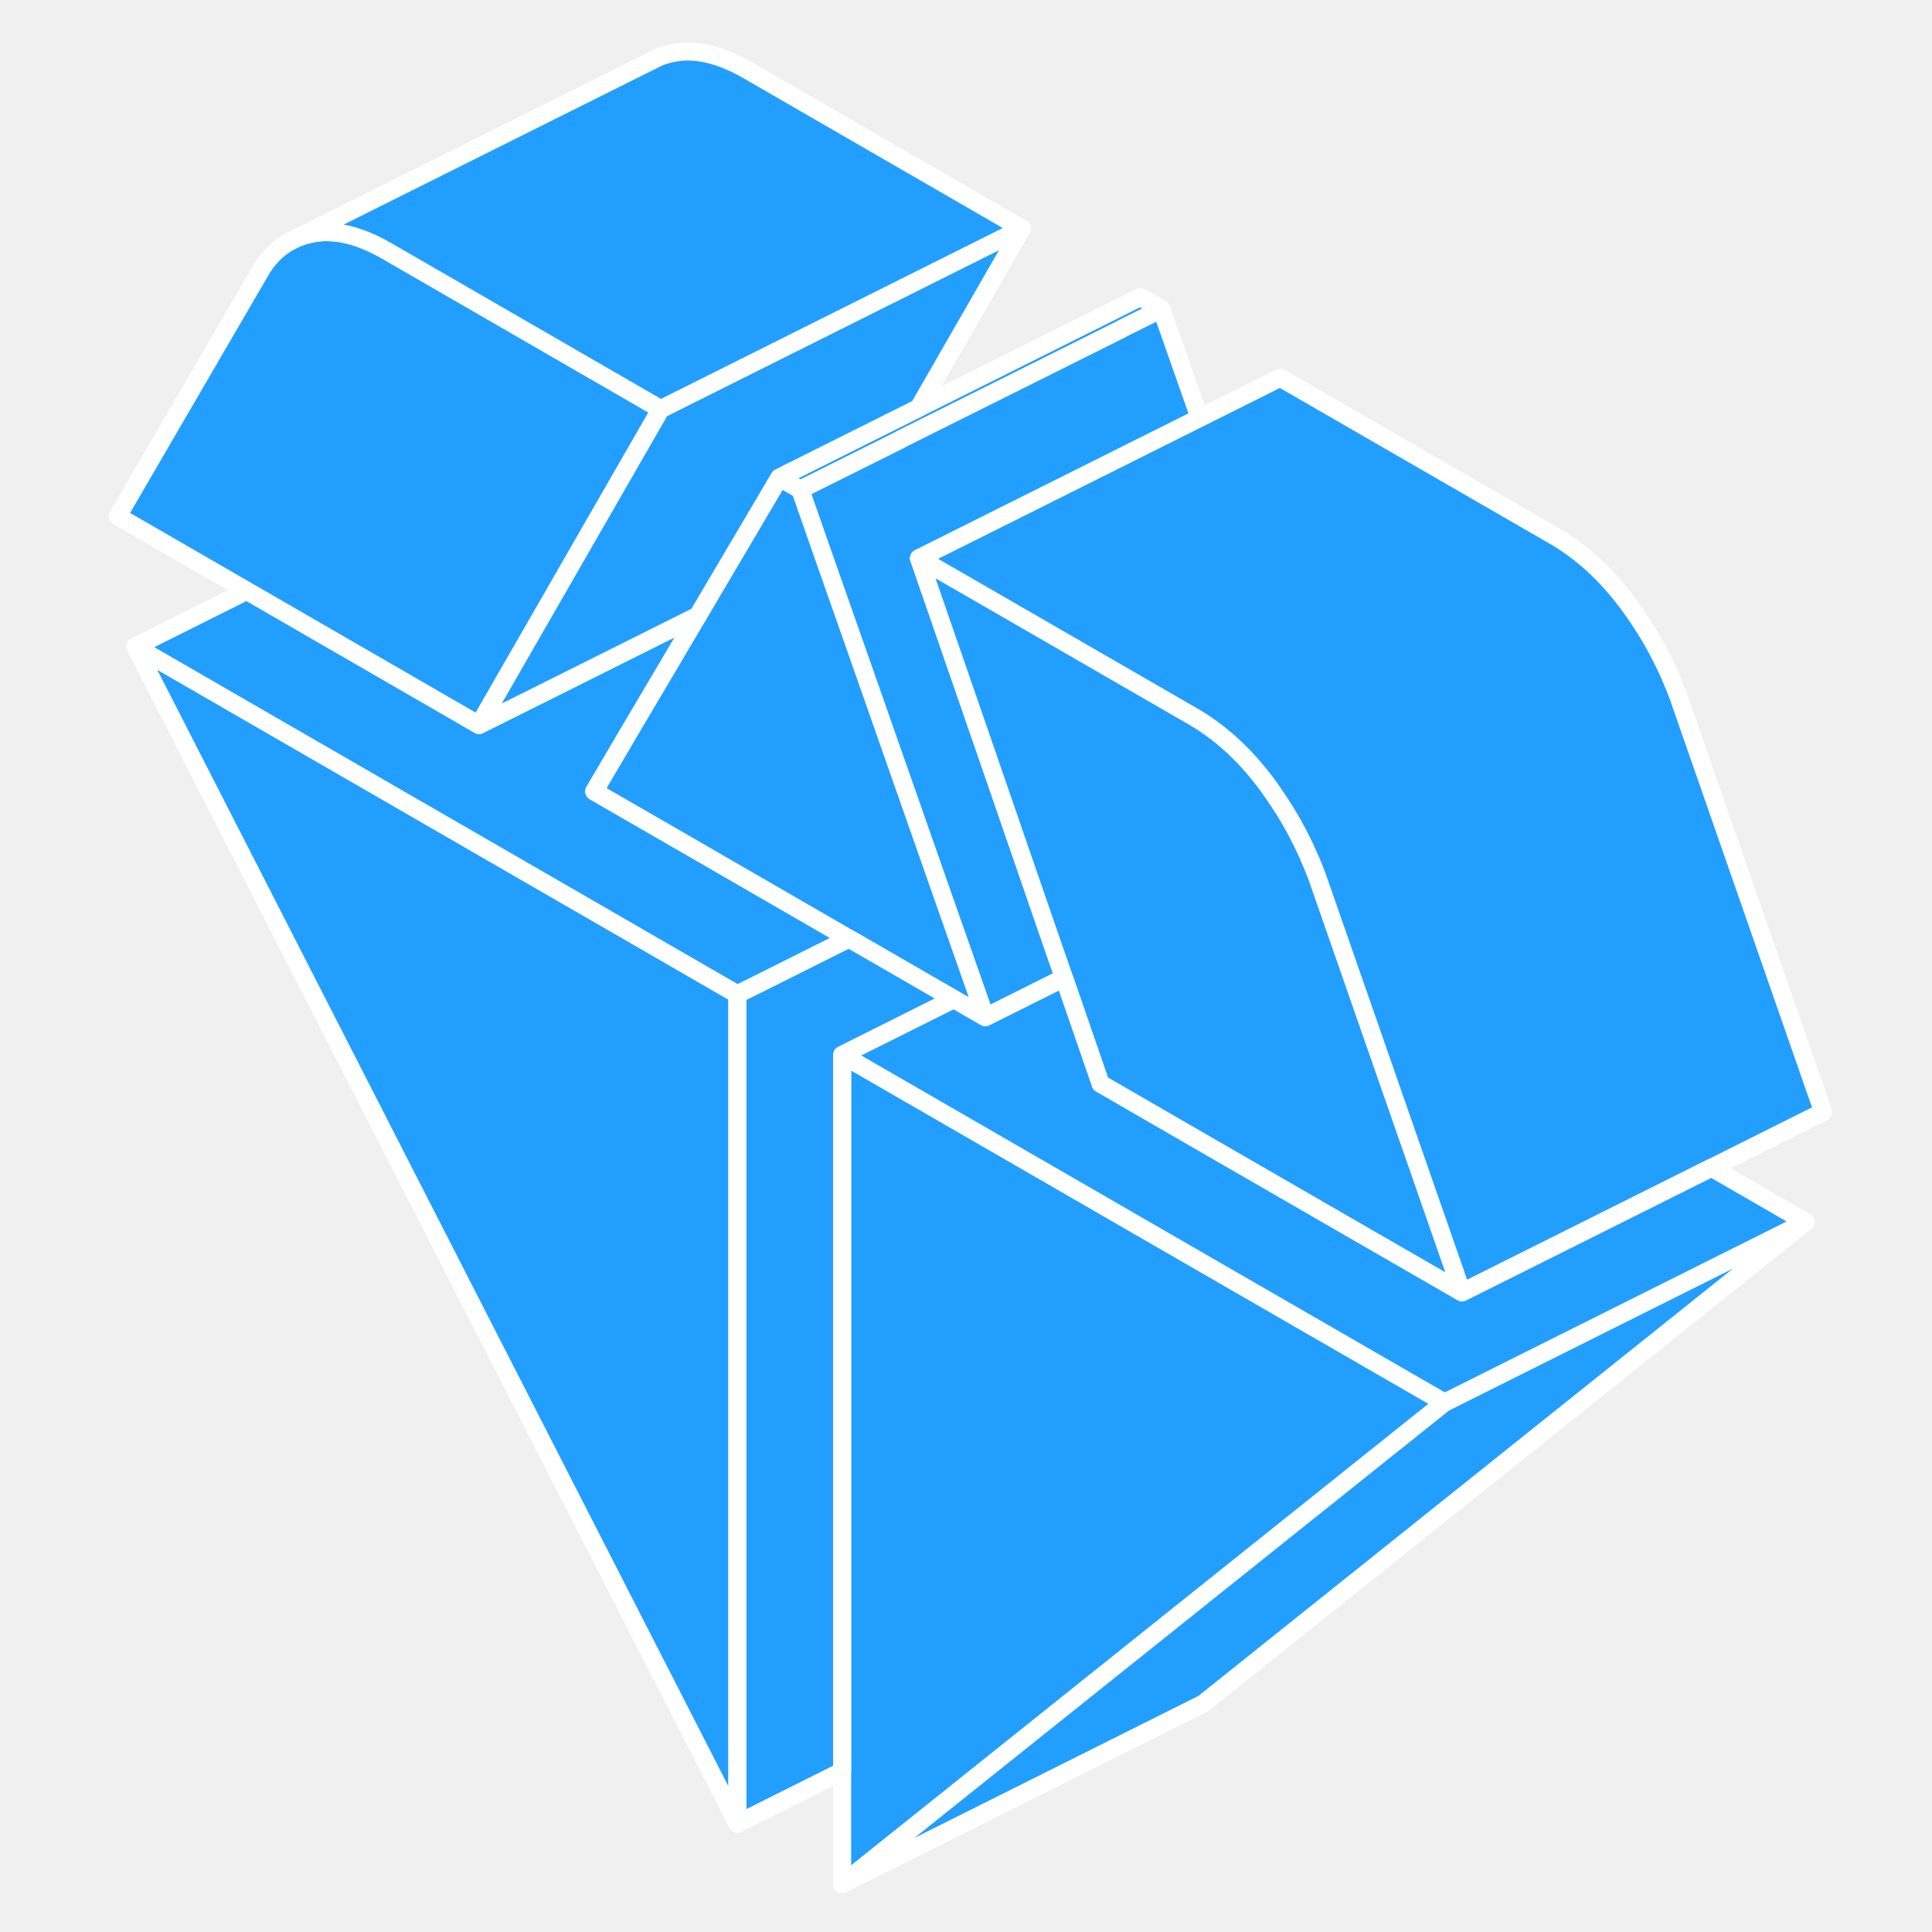
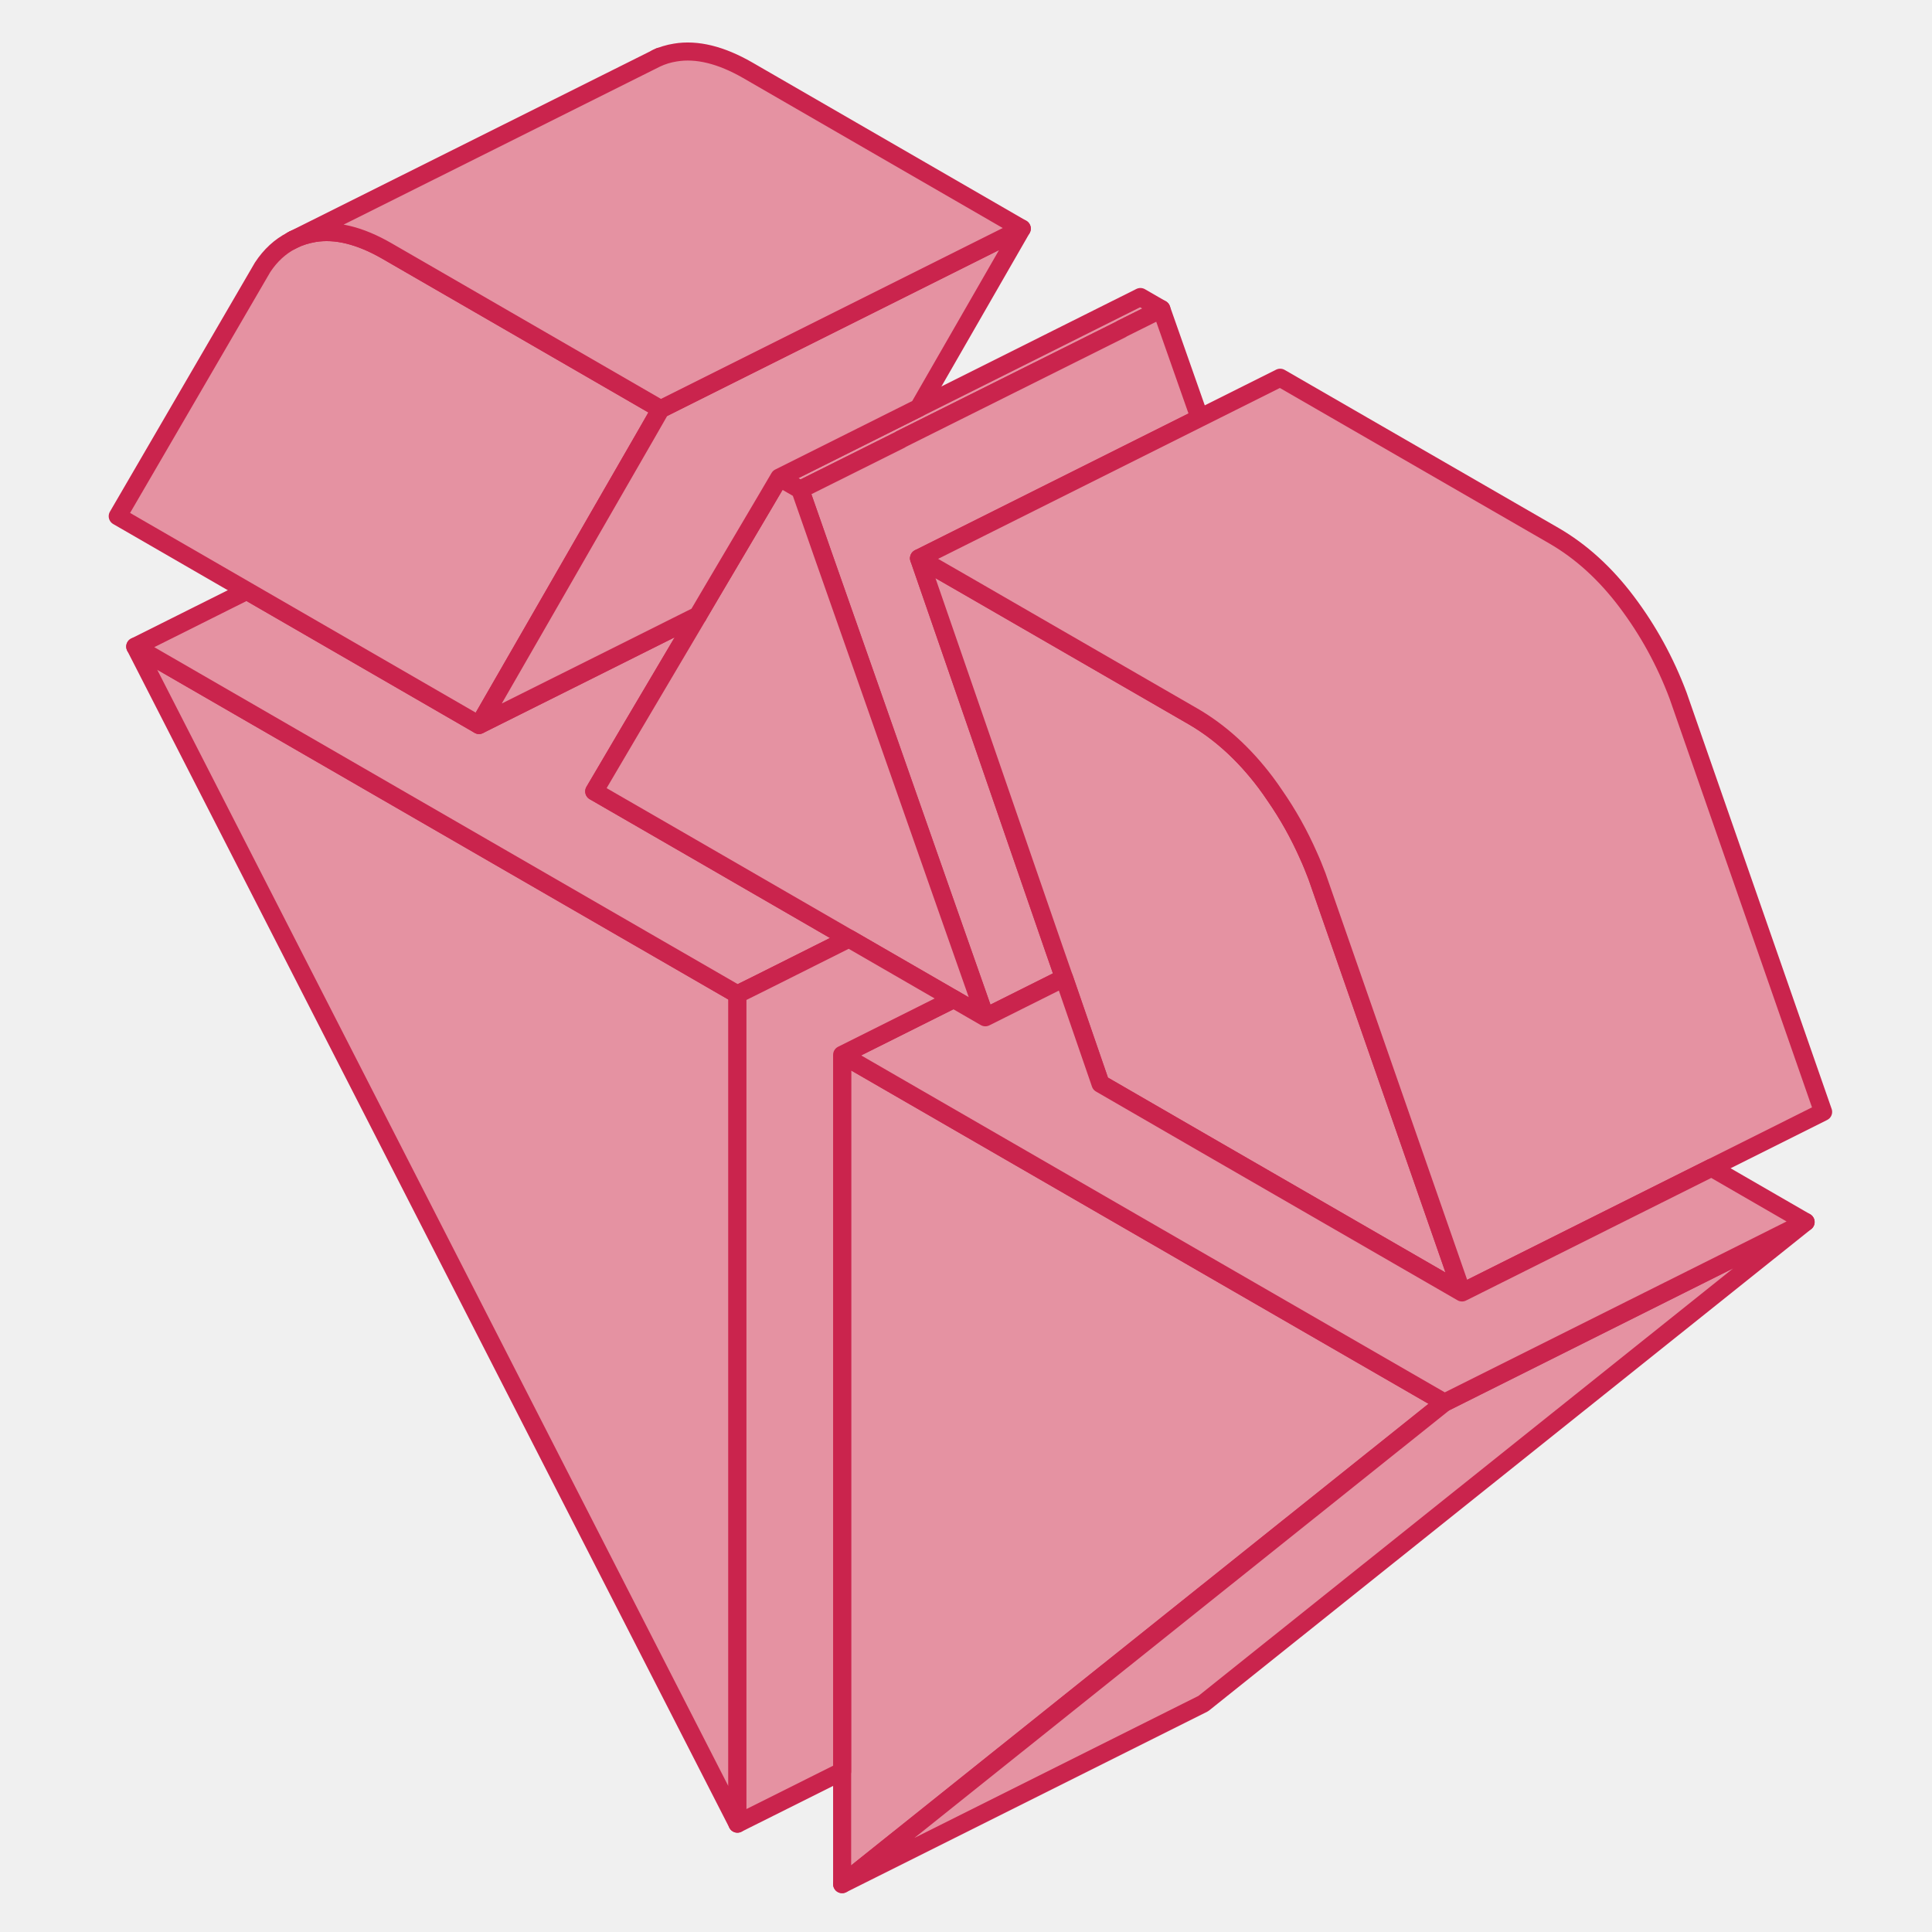
- <svg xmlns="http://www.w3.org/2000/svg" width="48" height="48" viewBox="0 0 99 107" fill="#229EFF" stroke-width="1px" stroke-linecap="round" stroke-linejoin="round">
-   <path d="M36.84 55.07V101L3.49 35.81L36.84 55.07Z" stroke="white" stroke-linejoin="round" />
-   <path d="M60.32 17.12L58.11 18.22V18.23L45.87 24.34V24.35L40.32 27.12L39.16 26.45L46.88 22.59L59.16 16.45L60.32 17.12Z" stroke="white" stroke-linejoin="round" />
-   <path d="M54.37 52.55L54.93 54.16L50.57 56.34L50.01 54.74L48.14 49.42L44.02 37.67L41.55 30.64L41.09 29.32L40.32 27.12L45.87 24.35V24.34L58.11 18.23V18.22L60.32 17.12L62.44 23.15L52.18 28.28L46.9 30.92L50.53 41.42L52.53 47.22L54.37 52.55Z" stroke="white" stroke-linejoin="round" />
-   <path d="M43.02 51.98L38.13 54.43L36.84 55.07L3.49 35.81L9.67 32.72L22.53 40.15L29.14 36.85L34.66 34.09L30.94 40.38L28.91 43.83L34.3 46.94L43.02 51.98Z" stroke="white" stroke-linejoin="round" />
-   <path d="M32.59 22.66L31.84 23.97L28.96 28.97L26.92 32.52L22.53 40.15L9.67 32.72L2.52 28.59L10.54 14.81C10.98 14.14 11.52 13.65 12.14 13.33L12.25 13.27C12.6 13.1 12.99 12.98 13.4 12.91C14.59 12.71 15.93 13.04 17.41 13.89L23.28 17.28L32.59 22.66Z" stroke="white" stroke-linejoin="round" />
-   <path d="M50.57 56.34L48.82 55.33L43.02 51.98L34.3 46.94L28.91 43.83L30.94 40.38L34.66 34.09V34.08L35.46 32.72L38.39 27.76L39.16 26.45L40.32 27.12L41.09 29.32L41.55 30.64L44.02 37.67L48.14 49.42L50.01 54.74L50.57 56.34Z" stroke="white" stroke-linejoin="round" />
-   <path d="M76 77.68L62.64 88.36L42.64 104.35V58.42L56.84 66.62L62.64 69.97L76 77.68Z" stroke="white" stroke-linejoin="round" />
-   <path d="M96 67.68L62.64 94.35L42.64 104.35L62.64 88.36L76 77.68L96 67.68Z" stroke="white" stroke-linejoin="round" />
-   <path d="M52.59 12.66L46.88 22.59L39.16 26.45L38.39 27.76L35.46 32.72L34.66 34.08V34.09L29.14 36.85L22.53 40.15L26.92 32.52L28.96 28.97L31.84 23.97L32.59 22.66L52.59 12.66Z" stroke="white" stroke-linejoin="round" />
-   <path d="M76.97 71.58L62.64 63.31L56.95 60.02L56.84 59.7L54.93 54.16L54.37 52.55L52.53 47.22L50.53 41.42L46.9 30.92L49.68 32.52L62.08 39.68C63.56 40.54 64.9 41.75 66.09 43.33C66.27 43.57 66.44 43.81 66.6 44.05C67.33 45.1 67.95 46.21 68.47 47.39C68.64 47.76 68.79 48.14 68.94 48.53L70.48 52.95L76.97 71.58Z" stroke="white" stroke-linejoin="round" />
-   <path d="M96.97 61.58L90.79 64.67L76.97 71.58L70.48 52.95L68.94 48.53C68.79 48.14 68.64 47.76 68.47 47.39C67.95 46.21 67.33 45.1 66.6 44.05C66.44 43.81 66.27 43.57 66.09 43.33C64.9 41.75 63.56 40.54 62.08 39.68L49.68 32.52L46.9 30.92L52.18 28.28L62.44 23.15L66.9 20.92L82.08 29.68C83.56 30.54 84.9 31.75 86.09 33.33C87.28 34.91 88.23 36.64 88.94 38.53L96.97 61.58Z" stroke="white" stroke-linejoin="round" />
-   <path d="M96 67.68L76 77.68L62.64 69.97L56.84 66.62L42.64 58.42L48.82 55.33L50.57 56.34L54.93 54.16L56.84 59.7L56.95 60.02L62.64 63.31L76.97 71.58L90.79 64.67L96 67.68Z" stroke="white" stroke-linejoin="round" />
-   <path d="M48.82 55.33L42.64 58.42V98.1L36.84 101V55.07L38.13 54.43L43.02 51.98L48.82 55.33Z" stroke="white" stroke-linejoin="round" />
-   <path d="M32.53 3.14L32.35 3.23" stroke="white" stroke-linejoin="round" />
-   <path d="M52.59 12.66L32.59 22.66L23.28 17.28L17.41 13.89C15.93 13.04 14.59 12.71 13.4 12.91C12.99 12.98 12.6 13.1 12.25 13.27L32.03 3.39L32.35 3.23C32.67 3.08 33.02 2.97 33.4 2.91C34.59 2.71 35.93 3.04 37.41 3.89L52.59 12.66Z" stroke="white" stroke-linejoin="round" />
-   <path d="M12.14 13.33L12.25 13.27" stroke="white" stroke-linejoin="round" />
+ <svg xmlns="http://www.w3.org/2000/svg" width="48" height="48" viewBox="0 0 99 107" fill="hsl(348, 61.5%, 73.5%)" stroke-width="1px" stroke-linecap="round" stroke-linejoin="round">
+   <path d="M36.84 55.07V101L3.49 35.81L36.84 55.07Z" stroke="hsl(345, 70.0%, 46.5%)" stroke-linejoin="round" />
+   <path d="M60.32 17.12L58.11 18.22V18.23L45.87 24.34V24.35L40.32 27.12L39.16 26.45L46.88 22.59L59.16 16.45L60.32 17.12Z" stroke="hsl(345, 70.0%, 46.5%)" stroke-linejoin="round" />
+   <path d="M54.37 52.55L54.93 54.16L50.57 56.34L50.01 54.74L48.14 49.42L44.02 37.67L41.55 30.64L41.09 29.32L40.32 27.12L45.87 24.35V24.34L58.11 18.23V18.22L60.32 17.12L62.44 23.15L52.18 28.28L46.9 30.92L50.53 41.42L52.53 47.22L54.37 52.55Z" stroke="hsl(345, 70.0%, 46.5%)" stroke-linejoin="round" />
+   <path d="M43.02 51.98L38.13 54.43L36.84 55.07L3.49 35.81L9.67 32.72L22.53 40.15L29.14 36.85L34.66 34.09L30.94 40.38L28.91 43.83L34.3 46.94L43.02 51.98Z" stroke="hsl(345, 70.0%, 46.5%)" stroke-linejoin="round" />
+   <path d="M32.59 22.66L31.84 23.97L28.96 28.97L26.92 32.52L22.53 40.15L9.67 32.72L2.52 28.59L10.54 14.81C10.98 14.14 11.52 13.65 12.14 13.33L12.25 13.27C12.6 13.1 12.99 12.98 13.4 12.91C14.59 12.71 15.93 13.04 17.41 13.89L23.28 17.28L32.59 22.66Z" stroke="hsl(345, 70.0%, 46.5%)" stroke-linejoin="round" />
+   <path d="M50.57 56.34L48.82 55.33L43.02 51.98L34.3 46.94L28.91 43.83L30.94 40.38L34.66 34.09V34.08L35.46 32.72L38.39 27.76L39.16 26.45L40.32 27.12L41.09 29.32L41.55 30.64L44.02 37.67L48.14 49.42L50.01 54.74L50.57 56.34Z" stroke="hsl(345, 70.0%, 46.5%)" stroke-linejoin="round" />
+   <path d="M76 77.68L62.64 88.36L42.64 104.35V58.42L56.84 66.62L62.64 69.97L76 77.68Z" stroke="hsl(345, 70.0%, 46.5%)" stroke-linejoin="round" />
+   <path d="M96 67.68L62.64 94.35L42.64 104.35L62.64 88.36L76 77.68L96 67.68Z" stroke="hsl(345, 70.0%, 46.5%)" stroke-linejoin="round" />
+   <path d="M52.59 12.66L46.88 22.59L39.16 26.45L38.39 27.76L35.46 32.72L34.66 34.08V34.09L29.14 36.85L22.53 40.15L26.92 32.52L28.96 28.97L31.84 23.97L32.59 22.66L52.59 12.66Z" stroke="hsl(345, 70.0%, 46.5%)" stroke-linejoin="round" />
+   <path d="M76.97 71.58L62.64 63.31L56.95 60.02L56.84 59.7L54.93 54.16L54.37 52.55L52.53 47.22L50.53 41.42L46.9 30.92L49.68 32.52L62.08 39.68C63.56 40.54 64.9 41.75 66.09 43.33C66.27 43.57 66.44 43.81 66.6 44.05C67.33 45.1 67.95 46.21 68.47 47.39C68.64 47.76 68.79 48.14 68.94 48.53L70.48 52.95L76.97 71.58Z" stroke="hsl(345, 70.0%, 46.5%)" stroke-linejoin="round" />
+   <path d="M96.97 61.58L90.79 64.67L76.97 71.58L70.48 52.95L68.94 48.53C68.79 48.14 68.64 47.76 68.47 47.39C67.95 46.21 67.33 45.1 66.6 44.05C66.44 43.81 66.27 43.57 66.09 43.33C64.9 41.75 63.56 40.54 62.08 39.68L49.68 32.52L46.9 30.92L52.18 28.28L62.44 23.15L66.9 20.92L82.08 29.68C83.56 30.54 84.9 31.75 86.09 33.33C87.28 34.91 88.23 36.64 88.94 38.53L96.97 61.58Z" stroke="hsl(345, 70.0%, 46.5%)" stroke-linejoin="round" />
+   <path d="M96 67.68L76 77.68L62.64 69.97L56.84 66.62L42.64 58.42L48.82 55.33L50.57 56.34L54.93 54.16L56.84 59.7L56.95 60.02L62.64 63.31L76.97 71.58L90.79 64.67L96 67.68Z" stroke="hsl(345, 70.0%, 46.5%)" stroke-linejoin="round" />
+   <path d="M48.82 55.33L42.64 58.42V98.1L36.84 101V55.07L38.13 54.43L43.02 51.98L48.82 55.33Z" stroke="hsl(345, 70.0%, 46.5%)" stroke-linejoin="round" />
+   <path d="M32.53 3.14L32.35 3.23" stroke="hsl(345, 70.0%, 46.5%)" stroke-linejoin="round" />
+   <path d="M52.59 12.66L32.59 22.66L23.28 17.28L17.41 13.89C15.93 13.04 14.59 12.71 13.4 12.91C12.99 12.98 12.6 13.1 12.25 13.27L32.03 3.39L32.35 3.23C32.67 3.08 33.02 2.97 33.4 2.91C34.59 2.71 35.93 3.04 37.41 3.89L52.59 12.66Z" stroke="hsl(345, 70.0%, 46.5%)" stroke-linejoin="round" />
+   <path d="M12.14 13.33L12.25 13.27" stroke="hsl(345, 70.0%, 46.5%)" stroke-linejoin="round" />
</svg>
